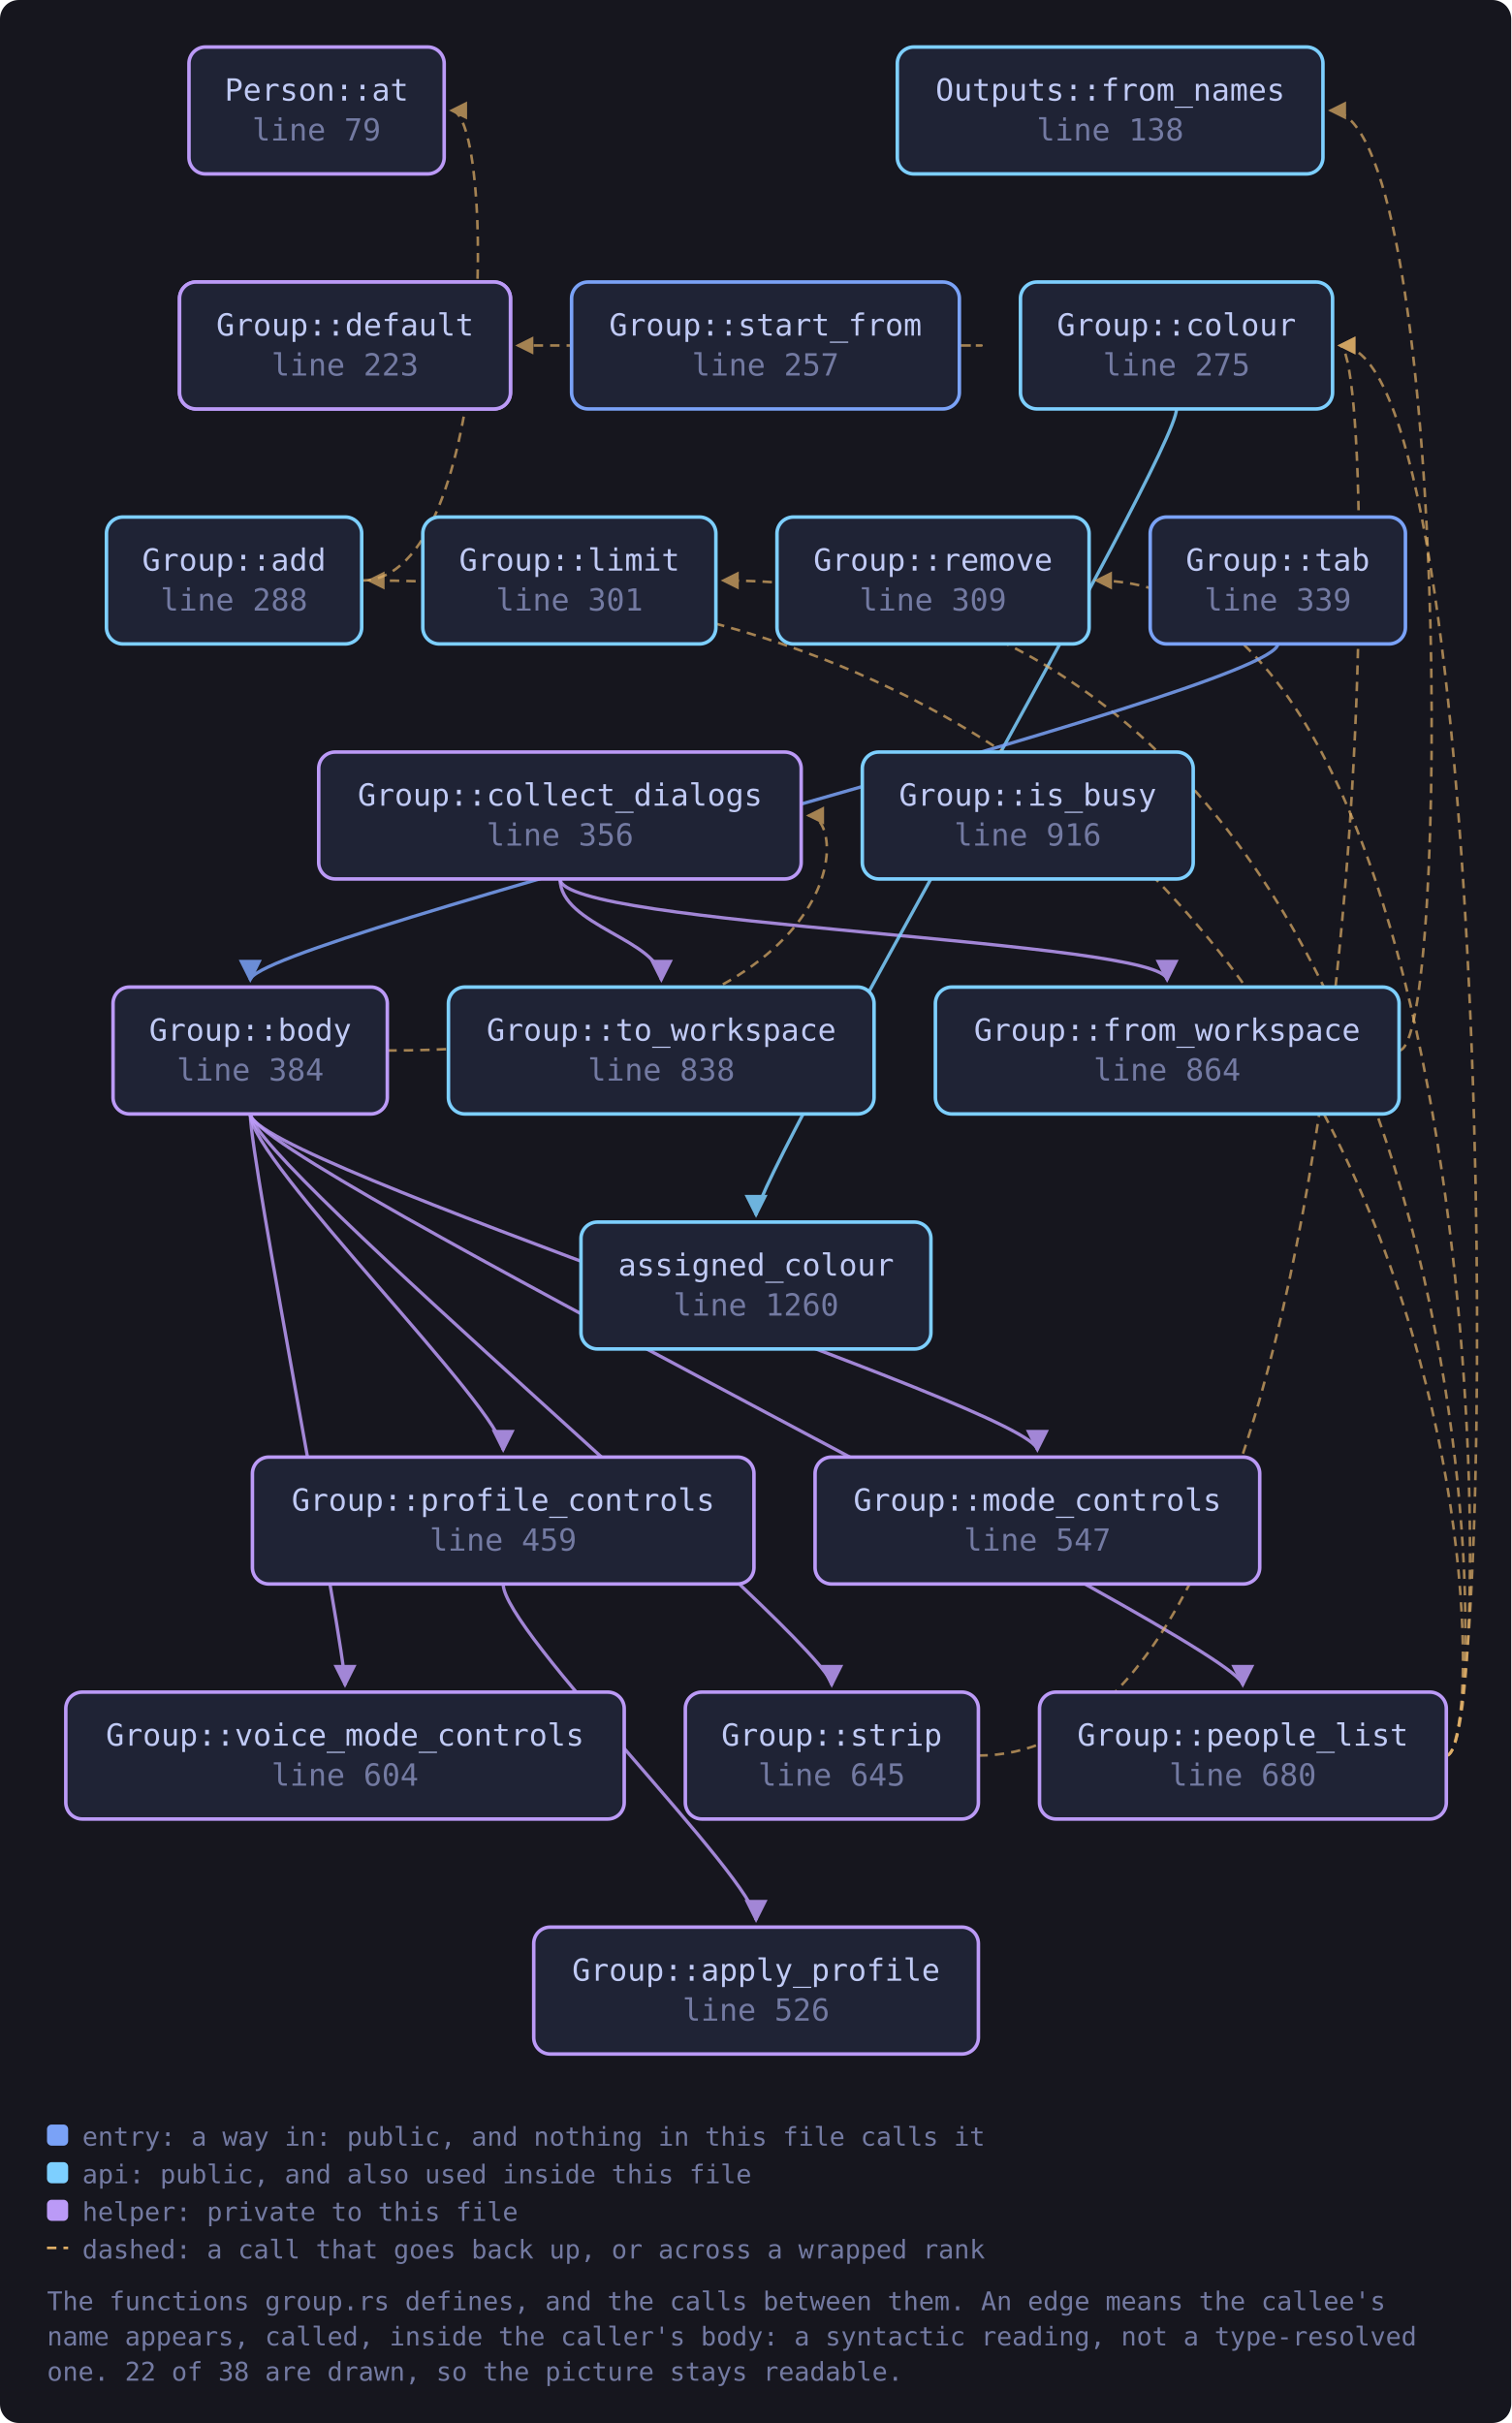
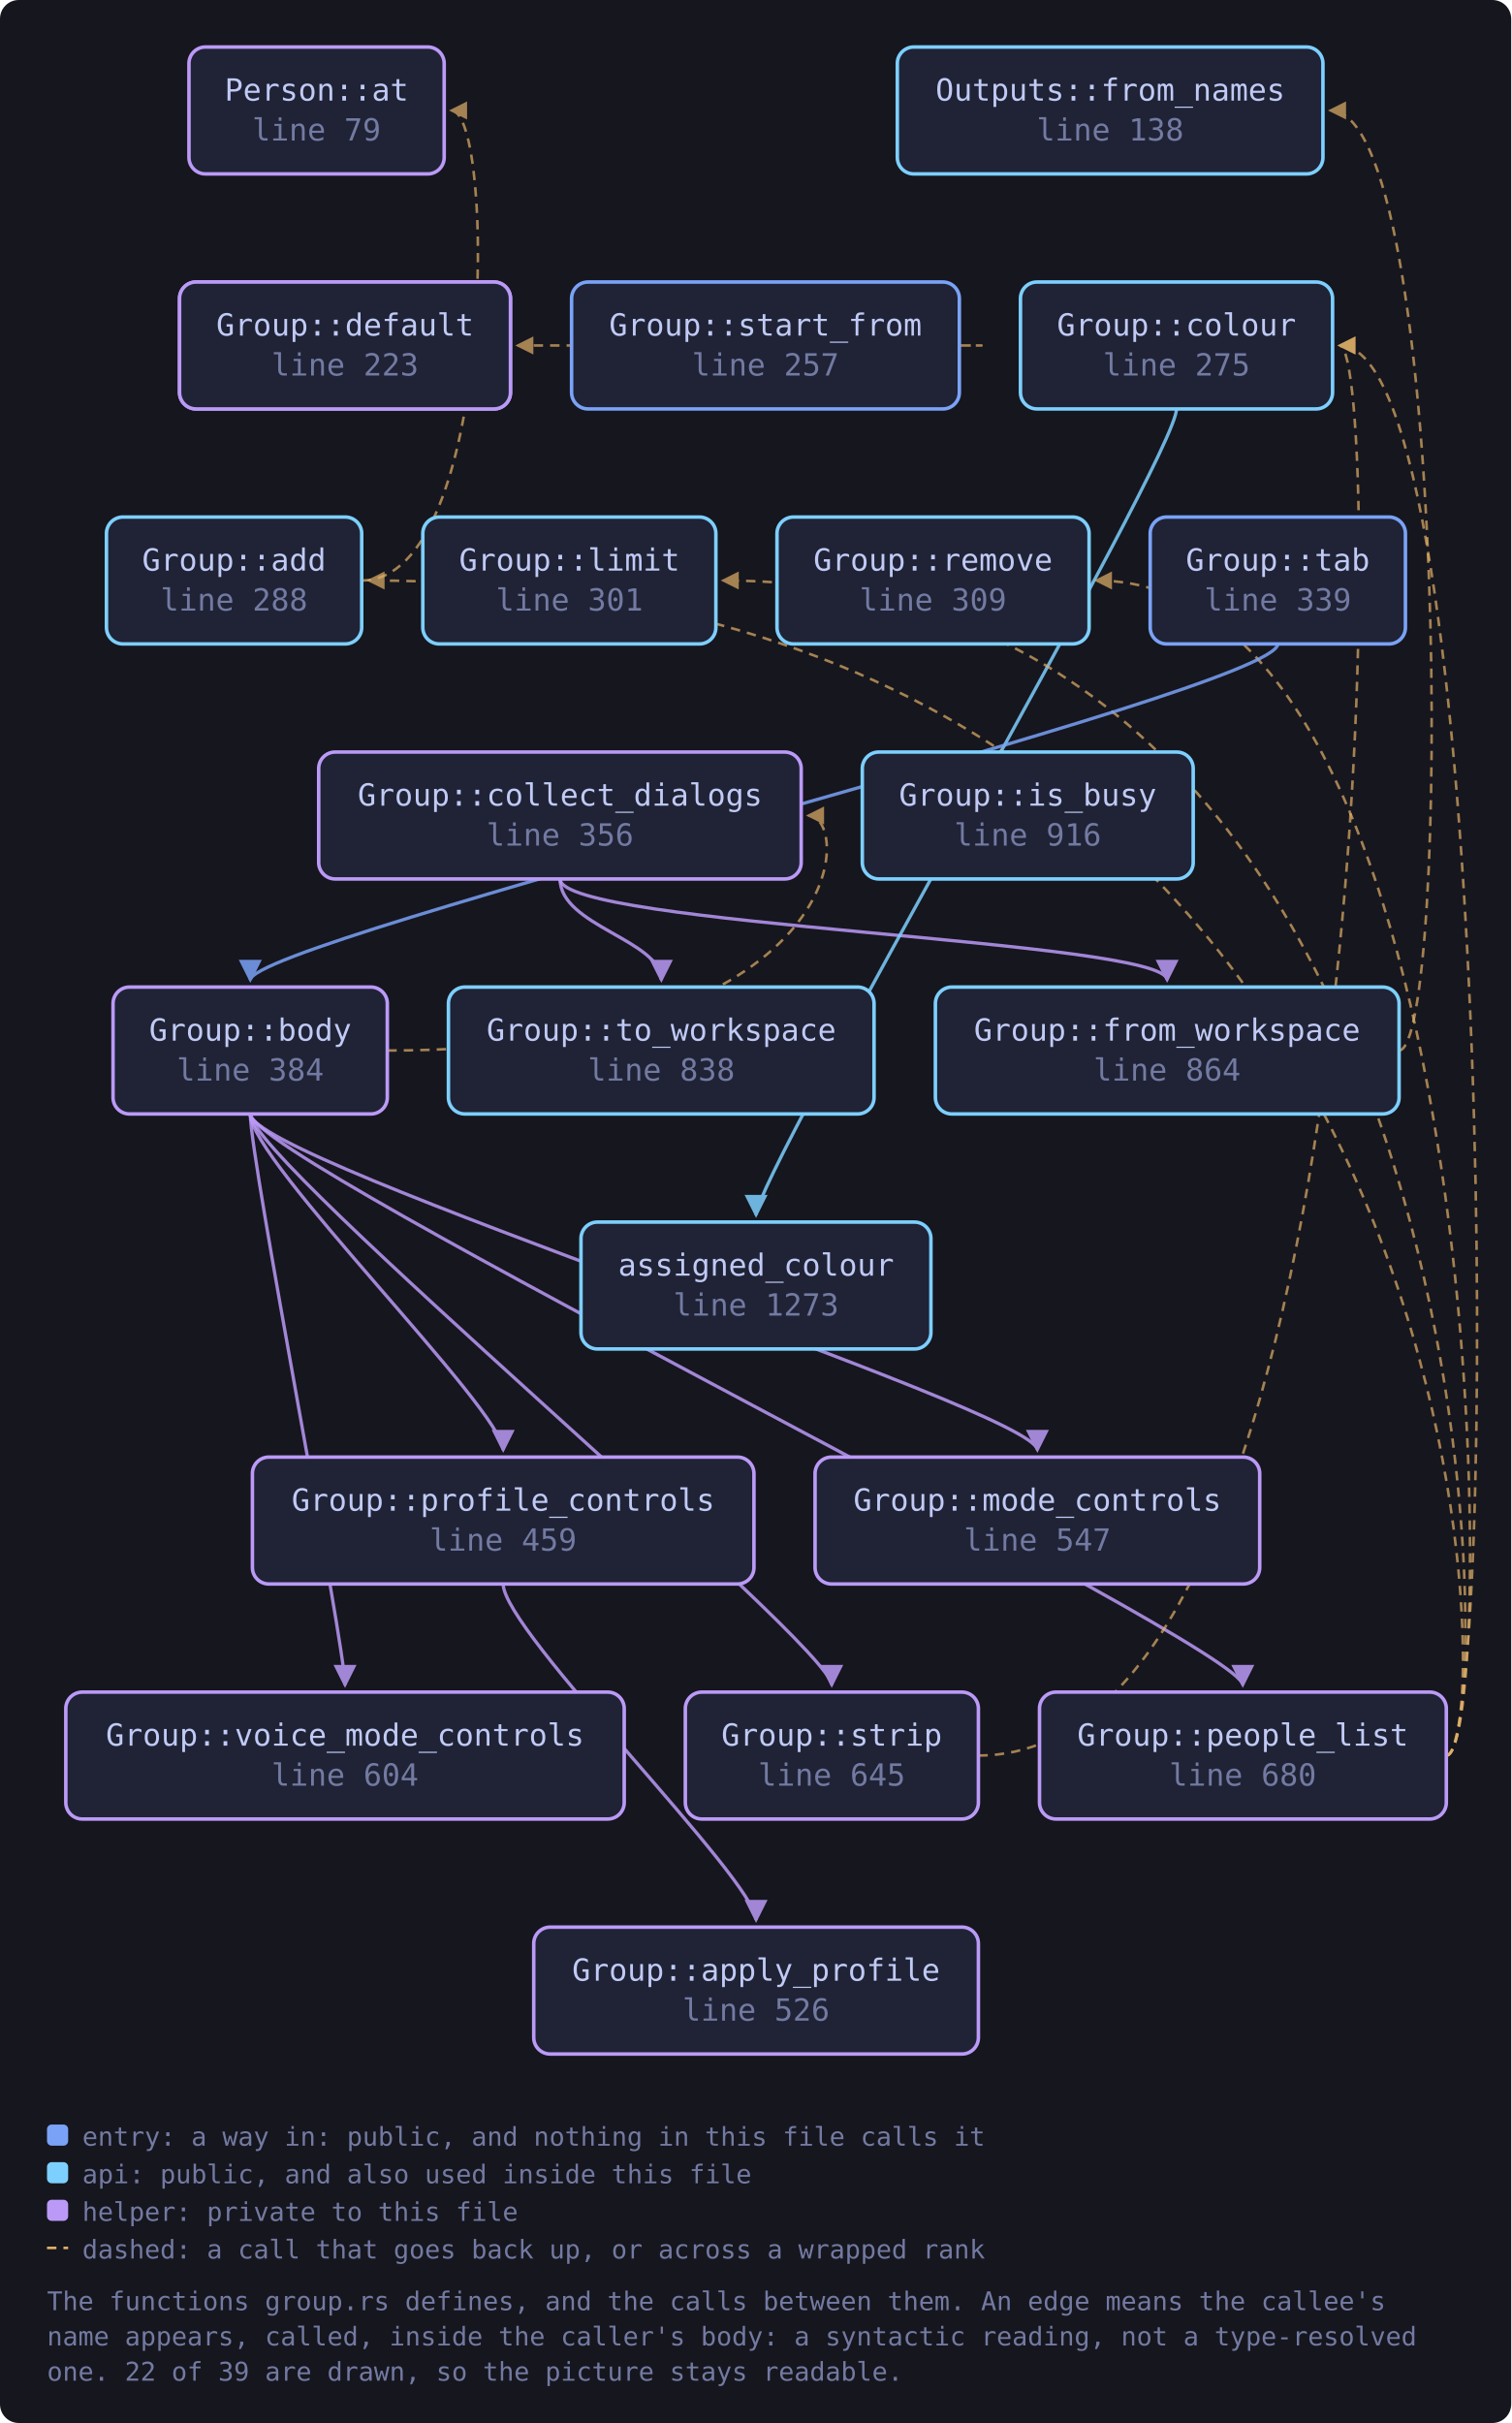
<svg xmlns="http://www.w3.org/2000/svg" viewBox="0 0 643 1031" width="643" height="1031" style="max-width:100%;height:auto" role="img" aria-label="flowchart">
  <defs>
    <marker id="a-muted" viewBox="0 0 8 8" refX="7" refY="4" markerWidth="7" markerHeight="7" orient="auto-start-reverse">
      <path d="M0 0 L8 4 L0 8 z" fill="var(--muted, #737aa2)" />
    </marker>
    <marker id="a-warn" viewBox="0 0 8 8" refX="7" refY="4" markerWidth="7" markerHeight="7" orient="auto-start-reverse">
      <path d="M0 0 L8 4 L0 8 z" fill="var(--warn, #e0af68)" />
    </marker>
    <marker id="a-accent" viewBox="0 0 8 8" refX="7" refY="4" markerWidth="7" markerHeight="7" orient="auto-start-reverse">
      <path d="M0 0 L8 4 L0 8 z" fill="var(--accent, #7aa2f7)" />
    </marker>
    <marker id="a-cyan" viewBox="0 0 8 8" refX="7" refY="4" markerWidth="7" markerHeight="7" orient="auto-start-reverse">
      <path d="M0 0 L8 4 L0 8 z" fill="var(--cyan, #7dcfff)" />
    </marker>
    <marker id="a-accent-2" viewBox="0 0 8 8" refX="7" refY="4" markerWidth="7" markerHeight="7" orient="auto-start-reverse">
      <path d="M0 0 L8 4 L0 8 z" fill="var(--accent-2, #bb9af7)" />
    </marker>
  </defs>
  <rect x="0" y="0" width="643" height="1031" fill="var(--bg-inset, #16161e)" rx="8" />
  <path d="M153.9 247.0 C 211.0 247.0, 211.0 47.0, 192.0 47.0" fill="none" stroke="var(--warn, #e0af68)" stroke-width="1.1" opacity="0.7" stroke-dasharray="4 3" marker-end="url(#a-warn)" />
  <path d="M164.8 447.0 C 362.9 447.0, 362.9 347.0, 343.9 347.0" fill="none" stroke="var(--warn, #e0af68)" stroke-width="1.1" opacity="0.7" stroke-dasharray="4 3" marker-end="url(#a-warn)" />
  <path d="M106.5 474.0 C 106.5 494.0, 441.4 600.0, 441.4 617.0" fill="none" stroke="var(--accent-2, #bb9af7)" stroke-width="1.4" opacity="0.85" marker-end="url(#a-accent-2)" />
  <path d="M106.5 474.0 C 106.5 494.0, 528.8 700.0, 528.8 717.0" fill="none" stroke="var(--accent-2, #bb9af7)" stroke-width="1.4" opacity="0.85" marker-end="url(#a-accent-2)" />
  <path d="M106.5 474.0 C 106.5 494.0, 214.1 600.0, 214.1 617.0" fill="none" stroke="var(--accent-2, #bb9af7)" stroke-width="1.4" opacity="0.85" marker-end="url(#a-accent-2)" />
  <path d="M106.5 474.0 C 106.5 494.0, 353.9 700.0, 353.9 717.0" fill="none" stroke="var(--accent-2, #bb9af7)" stroke-width="1.4" opacity="0.85" marker-end="url(#a-accent-2)" />
  <path d="M106.5 474.0 C 106.5 494.0, 146.8 700.0, 146.8 717.0" fill="none" stroke="var(--accent-2, #bb9af7)" stroke-width="1.4" opacity="0.85" marker-end="url(#a-accent-2)" />
  <path d="M238.3 374.0 C 238.3 394.0, 496.6 400.0, 496.6 417.0" fill="none" stroke="var(--accent-2, #bb9af7)" stroke-width="1.4" opacity="0.85" marker-end="url(#a-accent-2)" />
  <path d="M238.3 374.0 C 238.3 394.0, 281.4 400.0, 281.4 417.0" fill="none" stroke="var(--accent-2, #bb9af7)" stroke-width="1.4" opacity="0.85" marker-end="url(#a-accent-2)" />
  <path d="M500.6 174.0 C 500.6 194.0, 321.7 500.0, 321.7 517.0" fill="none" stroke="var(--cyan, #7dcfff)" stroke-width="1.4" opacity="0.85" marker-end="url(#a-cyan)" />
  <path d="M595.2 447.0 C 617.2 447.0, 617.2 47.0, 566.0 47.0" fill="none" stroke="var(--warn, #e0af68)" stroke-width="1.1" opacity="0.7" stroke-dasharray="4 3" marker-end="url(#a-warn)" />
  <path d="M615.4 747.0 C 637.4 747.0, 637.4 247.0, 156.9 247.0" fill="none" stroke="var(--warn, #e0af68)" stroke-width="1.1" opacity="0.7" stroke-dasharray="4 3" marker-end="url(#a-warn)" />
  <path d="M615.4 747.0 C 637.4 747.0, 637.4 147.0, 570.0 147.0" fill="none" stroke="var(--warn, #e0af68)" stroke-width="1.1" opacity="0.7" stroke-dasharray="4 3" marker-end="url(#a-warn)" />
  <path d="M615.4 747.0 C 637.4 747.0, 637.4 247.0, 307.6 247.0" fill="none" stroke="var(--warn, #e0af68)" stroke-width="1.1" opacity="0.7" stroke-dasharray="4 3" marker-end="url(#a-warn)" />
  <path d="M615.4 747.0 C 637.4 747.0, 637.4 247.0, 466.4 247.0" fill="none" stroke="var(--warn, #e0af68)" stroke-width="1.1" opacity="0.7" stroke-dasharray="4 3" marker-end="url(#a-warn)" />
  <path d="M214.1 674.0 C 214.1 694.0, 321.7 800.0, 321.7 817.0" fill="none" stroke="var(--accent-2, #bb9af7)" stroke-width="1.4" opacity="0.85" marker-end="url(#a-accent-2)" />
  <path d="M408.2 147.0 C 430.2 147.0, 430.2 147.0, 220.2 147.0" fill="none" stroke="var(--warn, #e0af68)" stroke-width="1.1" opacity="0.7" stroke-dasharray="4 3" marker-end="url(#a-warn)" />
  <path d="M416.3 747.0 C 589.0 747.0, 589.0 147.0, 570.0 147.0" fill="none" stroke="var(--warn, #e0af68)" stroke-width="1.1" opacity="0.7" stroke-dasharray="4 3" marker-end="url(#a-warn)" />
  <path d="M543.7 274.0 C 543.7 294.0, 106.5 400.0, 106.5 417.0" fill="none" stroke="var(--accent, #7aa2f7)" stroke-width="1.4" opacity="0.85" marker-end="url(#a-accent)" />
  <a href="https://github.com/tilas01/veilvoice/blob/main/crates/veilvoice-gui/src/group.rs#L79" target="_blank" rel="noopener noreferrer">
    <rect x="80.4" y="20.0" width="108.6" height="54.0" rx="7" fill="var(--bg-soft, #1f2335)" stroke="var(--accent-2, #bb9af7)" stroke-width="1.5" />
    <text x="134.7" y="42.8" font-family="ui-monospace, SFMono-Regular, Menlo, Consolas, monospace" font-size="13" fill="var(--fg, #c0caf5)" text-anchor="middle">Person::at</text>
    <text x="134.7" y="59.8" font-family="ui-monospace, SFMono-Regular, Menlo, Consolas, monospace" font-size="13" fill="var(--muted, #737aa2)" text-anchor="middle">line 79</text>
  </a>
  <a href="https://github.com/tilas01/veilvoice/blob/main/crates/veilvoice-gui/src/group.rs#L103" target="_blank" rel="noopener noreferrer">
    <rect x="76.4" y="120.0" width="140.8" height="54.0" rx="7" fill="var(--bg-soft, #1f2335)" stroke="var(--accent-2, #bb9af7)" stroke-width="1.5" />
    <text x="146.8" y="142.8" font-family="ui-monospace, SFMono-Regular, Menlo, Consolas, monospace" font-size="13" fill="var(--fg, #c0caf5)" text-anchor="middle">Outputs::default</text>
    <text x="146.8" y="159.8" font-family="ui-monospace, SFMono-Regular, Menlo, Consolas, monospace" font-size="13" fill="var(--muted, #737aa2)" text-anchor="middle">line 103</text>
  </a>
  <a href="https://github.com/tilas01/veilvoice/blob/main/crates/veilvoice-gui/src/group.rs#L138" target="_blank" rel="noopener noreferrer">
    <rect x="381.8" y="20.0" width="181.1" height="54.0" rx="7" fill="var(--bg-soft, #1f2335)" stroke="var(--cyan, #7dcfff)" stroke-width="1.5" />
    <text x="472.4" y="42.8" font-family="ui-monospace, SFMono-Regular, Menlo, Consolas, monospace" font-size="13" fill="var(--fg, #c0caf5)" text-anchor="middle">Outputs::from_names</text>
    <text x="472.4" y="59.8" font-family="ui-monospace, SFMono-Regular, Menlo, Consolas, monospace" font-size="13" fill="var(--muted, #737aa2)" text-anchor="middle">line 138</text>
  </a>
  <a href="https://github.com/tilas01/veilvoice/blob/main/crates/veilvoice-gui/src/group.rs#L223" target="_blank" rel="noopener noreferrer">
    <rect x="76.4" y="120.0" width="140.8" height="54.0" rx="7" fill="var(--bg-soft, #1f2335)" stroke="var(--accent-2, #bb9af7)" stroke-width="1.5" />
    <text x="146.8" y="142.8" font-family="ui-monospace, SFMono-Regular, Menlo, Consolas, monospace" font-size="13" fill="var(--fg, #c0caf5)" text-anchor="middle">Group::default</text>
    <text x="146.8" y="159.8" font-family="ui-monospace, SFMono-Regular, Menlo, Consolas, monospace" font-size="13" fill="var(--muted, #737aa2)" text-anchor="middle">line 223</text>
  </a>
  <a href="https://github.com/tilas01/veilvoice/blob/main/crates/veilvoice-gui/src/group.rs#L257" target="_blank" rel="noopener noreferrer">
    <rect x="243.2" y="120.0" width="165.0" height="54.0" rx="7" fill="var(--bg-soft, #1f2335)" stroke="var(--accent, #7aa2f7)" stroke-width="1.5" />
    <text x="325.7" y="142.8" font-family="ui-monospace, SFMono-Regular, Menlo, Consolas, monospace" font-size="13" fill="var(--fg, #c0caf5)" text-anchor="middle">Group::start_from</text>
    <text x="325.7" y="159.8" font-family="ui-monospace, SFMono-Regular, Menlo, Consolas, monospace" font-size="13" fill="var(--muted, #737aa2)" text-anchor="middle">line 257</text>
  </a>
  <a href="https://github.com/tilas01/veilvoice/blob/main/crates/veilvoice-gui/src/group.rs#L275" target="_blank" rel="noopener noreferrer">
    <rect x="434.2" y="120.0" width="132.8" height="54.0" rx="7" fill="var(--bg-soft, #1f2335)" stroke="var(--cyan, #7dcfff)" stroke-width="1.5" />
    <text x="500.6" y="142.8" font-family="ui-monospace, SFMono-Regular, Menlo, Consolas, monospace" font-size="13" fill="var(--fg, #c0caf5)" text-anchor="middle">Group::colour</text>
    <text x="500.6" y="159.8" font-family="ui-monospace, SFMono-Regular, Menlo, Consolas, monospace" font-size="13" fill="var(--muted, #737aa2)" text-anchor="middle">line 275</text>
  </a>
  <a href="https://github.com/tilas01/veilvoice/blob/main/crates/veilvoice-gui/src/group.rs#L288" target="_blank" rel="noopener noreferrer">
    <rect x="45.3" y="220.0" width="108.6" height="54.0" rx="7" fill="var(--bg-soft, #1f2335)" stroke="var(--cyan, #7dcfff)" stroke-width="1.5" />
    <text x="99.6" y="242.8" font-family="ui-monospace, SFMono-Regular, Menlo, Consolas, monospace" font-size="13" fill="var(--fg, #c0caf5)" text-anchor="middle">Group::add</text>
    <text x="99.6" y="259.8" font-family="ui-monospace, SFMono-Regular, Menlo, Consolas, monospace" font-size="13" fill="var(--muted, #737aa2)" text-anchor="middle">line 288</text>
  </a>
  <a href="https://github.com/tilas01/veilvoice/blob/main/crates/veilvoice-gui/src/group.rs#L301" target="_blank" rel="noopener noreferrer">
    <rect x="179.9" y="220.0" width="124.7" height="54.0" rx="7" fill="var(--bg-soft, #1f2335)" stroke="var(--cyan, #7dcfff)" stroke-width="1.5" />
    <text x="242.3" y="242.8" font-family="ui-monospace, SFMono-Regular, Menlo, Consolas, monospace" font-size="13" fill="var(--fg, #c0caf5)" text-anchor="middle">Group::limit</text>
    <text x="242.3" y="259.8" font-family="ui-monospace, SFMono-Regular, Menlo, Consolas, monospace" font-size="13" fill="var(--muted, #737aa2)" text-anchor="middle">line 301</text>
  </a>
  <a href="https://github.com/tilas01/veilvoice/blob/main/crates/veilvoice-gui/src/group.rs#L309" target="_blank" rel="noopener noreferrer">
    <rect x="330.6" y="220.0" width="132.8" height="54.0" rx="7" fill="var(--bg-soft, #1f2335)" stroke="var(--cyan, #7dcfff)" stroke-width="1.5" />
    <text x="397.0" y="242.8" font-family="ui-monospace, SFMono-Regular, Menlo, Consolas, monospace" font-size="13" fill="var(--fg, #c0caf5)" text-anchor="middle">Group::remove</text>
    <text x="397.0" y="259.8" font-family="ui-monospace, SFMono-Regular, Menlo, Consolas, monospace" font-size="13" fill="var(--muted, #737aa2)" text-anchor="middle">line 309</text>
  </a>
  <a href="https://github.com/tilas01/veilvoice/blob/main/crates/veilvoice-gui/src/group.rs#L339" target="_blank" rel="noopener noreferrer">
    <rect x="489.4" y="220.0" width="108.6" height="54.0" rx="7" fill="var(--bg-soft, #1f2335)" stroke="var(--accent, #7aa2f7)" stroke-width="1.5" />
    <text x="543.7" y="242.8" font-family="ui-monospace, SFMono-Regular, Menlo, Consolas, monospace" font-size="13" fill="var(--fg, #c0caf5)" text-anchor="middle">Group::tab</text>
    <text x="543.7" y="259.8" font-family="ui-monospace, SFMono-Regular, Menlo, Consolas, monospace" font-size="13" fill="var(--muted, #737aa2)" text-anchor="middle">line 339</text>
  </a>
  <a href="https://github.com/tilas01/veilvoice/blob/main/crates/veilvoice-gui/src/group.rs#L356" target="_blank" rel="noopener noreferrer">
    <rect x="135.6" y="320.0" width="205.3" height="54.0" rx="7" fill="var(--bg-soft, #1f2335)" stroke="var(--accent-2, #bb9af7)" stroke-width="1.5" />
    <text x="238.3" y="342.8" font-family="ui-monospace, SFMono-Regular, Menlo, Consolas, monospace" font-size="13" fill="var(--fg, #c0caf5)" text-anchor="middle">Group::collect_dialogs</text>
    <text x="238.3" y="359.8" font-family="ui-monospace, SFMono-Regular, Menlo, Consolas, monospace" font-size="13" fill="var(--muted, #737aa2)" text-anchor="middle">line 356</text>
  </a>
  <a href="https://github.com/tilas01/veilvoice/blob/main/crates/veilvoice-gui/src/group.rs#L384" target="_blank" rel="noopener noreferrer">
    <rect x="48.1" y="420.0" width="116.7" height="54.0" rx="7" fill="var(--bg-soft, #1f2335)" stroke="var(--accent-2, #bb9af7)" stroke-width="1.5" />
    <text x="106.5" y="442.8" font-family="ui-monospace, SFMono-Regular, Menlo, Consolas, monospace" font-size="13" fill="var(--fg, #c0caf5)" text-anchor="middle">Group::body</text>
    <text x="106.5" y="459.8" font-family="ui-monospace, SFMono-Regular, Menlo, Consolas, monospace" font-size="13" fill="var(--muted, #737aa2)" text-anchor="middle">line 384</text>
  </a>
  <a href="https://github.com/tilas01/veilvoice/blob/main/crates/veilvoice-gui/src/group.rs#L459" target="_blank" rel="noopener noreferrer">
    <rect x="107.4" y="620.0" width="213.4" height="54.0" rx="7" fill="var(--bg-soft, #1f2335)" stroke="var(--accent-2, #bb9af7)" stroke-width="1.5" />
    <text x="214.1" y="642.8" font-family="ui-monospace, SFMono-Regular, Menlo, Consolas, monospace" font-size="13" fill="var(--fg, #c0caf5)" text-anchor="middle">Group::profile_controls</text>
    <text x="214.1" y="659.8" font-family="ui-monospace, SFMono-Regular, Menlo, Consolas, monospace" font-size="13" fill="var(--muted, #737aa2)" text-anchor="middle">line 459</text>
  </a>
  <a href="https://github.com/tilas01/veilvoice/blob/main/crates/veilvoice-gui/src/group.rs#L526" target="_blank" rel="noopener noreferrer">
    <rect x="227.1" y="820.0" width="189.2" height="54.0" rx="7" fill="var(--bg-soft, #1f2335)" stroke="var(--accent-2, #bb9af7)" stroke-width="1.5" />
    <text x="321.7" y="842.8" font-family="ui-monospace, SFMono-Regular, Menlo, Consolas, monospace" font-size="13" fill="var(--fg, #c0caf5)" text-anchor="middle">Group::apply_profile</text>
    <text x="321.7" y="859.8" font-family="ui-monospace, SFMono-Regular, Menlo, Consolas, monospace" font-size="13" fill="var(--muted, #737aa2)" text-anchor="middle">line 526</text>
  </a>
  <a href="https://github.com/tilas01/veilvoice/blob/main/crates/veilvoice-gui/src/group.rs#L547" target="_blank" rel="noopener noreferrer">
    <rect x="346.8" y="620.0" width="189.2" height="54.0" rx="7" fill="var(--bg-soft, #1f2335)" stroke="var(--accent-2, #bb9af7)" stroke-width="1.5" />
    <text x="441.4" y="642.8" font-family="ui-monospace, SFMono-Regular, Menlo, Consolas, monospace" font-size="13" fill="var(--fg, #c0caf5)" text-anchor="middle">Group::mode_controls</text>
    <text x="441.4" y="659.8" font-family="ui-monospace, SFMono-Regular, Menlo, Consolas, monospace" font-size="13" fill="var(--muted, #737aa2)" text-anchor="middle">line 547</text>
  </a>
  <a href="https://github.com/tilas01/veilvoice/blob/main/crates/veilvoice-gui/src/group.rs#L604" target="_blank" rel="noopener noreferrer">
    <rect x="28.0" y="720.0" width="237.6" height="54.0" rx="7" fill="var(--bg-soft, #1f2335)" stroke="var(--accent-2, #bb9af7)" stroke-width="1.5" />
    <text x="146.8" y="742.8" font-family="ui-monospace, SFMono-Regular, Menlo, Consolas, monospace" font-size="13" fill="var(--fg, #c0caf5)" text-anchor="middle">Group::voice_mode_controls</text>
    <text x="146.8" y="759.8" font-family="ui-monospace, SFMono-Regular, Menlo, Consolas, monospace" font-size="13" fill="var(--muted, #737aa2)" text-anchor="middle">line 604</text>
  </a>
  <a href="https://github.com/tilas01/veilvoice/blob/main/crates/veilvoice-gui/src/group.rs#L645" target="_blank" rel="noopener noreferrer">
    <rect x="291.6" y="720.0" width="124.7" height="54.0" rx="7" fill="var(--bg-soft, #1f2335)" stroke="var(--accent-2, #bb9af7)" stroke-width="1.5" />
    <text x="353.9" y="742.8" font-family="ui-monospace, SFMono-Regular, Menlo, Consolas, monospace" font-size="13" fill="var(--fg, #c0caf5)" text-anchor="middle">Group::strip</text>
    <text x="353.9" y="759.8" font-family="ui-monospace, SFMono-Regular, Menlo, Consolas, monospace" font-size="13" fill="var(--muted, #737aa2)" text-anchor="middle">line 645</text>
  </a>
  <a href="https://github.com/tilas01/veilvoice/blob/main/crates/veilvoice-gui/src/group.rs#L680" target="_blank" rel="noopener noreferrer">
    <rect x="442.3" y="720.0" width="173.1" height="54.0" rx="7" fill="var(--bg-soft, #1f2335)" stroke="var(--accent-2, #bb9af7)" stroke-width="1.5" />
    <text x="528.8" y="742.8" font-family="ui-monospace, SFMono-Regular, Menlo, Consolas, monospace" font-size="13" fill="var(--fg, #c0caf5)" text-anchor="middle">Group::people_list</text>
    <text x="528.8" y="759.8" font-family="ui-monospace, SFMono-Regular, Menlo, Consolas, monospace" font-size="13" fill="var(--muted, #737aa2)" text-anchor="middle">line 680</text>
  </a>
  <a href="https://github.com/tilas01/veilvoice/blob/main/crates/veilvoice-gui/src/group.rs#L838" target="_blank" rel="noopener noreferrer">
    <rect x="190.8" y="420.0" width="181.1" height="54.0" rx="7" fill="var(--bg-soft, #1f2335)" stroke="var(--cyan, #7dcfff)" stroke-width="1.5" />
    <text x="281.4" y="442.8" font-family="ui-monospace, SFMono-Regular, Menlo, Consolas, monospace" font-size="13" fill="var(--fg, #c0caf5)" text-anchor="middle">Group::to_workspace</text>
    <text x="281.4" y="459.8" font-family="ui-monospace, SFMono-Regular, Menlo, Consolas, monospace" font-size="13" fill="var(--muted, #737aa2)" text-anchor="middle">line 838</text>
  </a>
  <a href="https://github.com/tilas01/veilvoice/blob/main/crates/veilvoice-gui/src/group.rs#L864" target="_blank" rel="noopener noreferrer">
    <rect x="398.0" y="420.0" width="197.3" height="54.0" rx="7" fill="var(--bg-soft, #1f2335)" stroke="var(--cyan, #7dcfff)" stroke-width="1.5" />
    <text x="496.6" y="442.8" font-family="ui-monospace, SFMono-Regular, Menlo, Consolas, monospace" font-size="13" fill="var(--fg, #c0caf5)" text-anchor="middle">Group::from_workspace</text>
    <text x="496.6" y="459.8" font-family="ui-monospace, SFMono-Regular, Menlo, Consolas, monospace" font-size="13" fill="var(--muted, #737aa2)" text-anchor="middle">line 864</text>
  </a>
  <a href="https://github.com/tilas01/veilvoice/blob/main/crates/veilvoice-gui/src/group.rs#L916" target="_blank" rel="noopener noreferrer">
    <rect x="366.9" y="320.0" width="140.8" height="54.0" rx="7" fill="var(--bg-soft, #1f2335)" stroke="var(--cyan, #7dcfff)" stroke-width="1.5" />
    <text x="437.3" y="342.8" font-family="ui-monospace, SFMono-Regular, Menlo, Consolas, monospace" font-size="13" fill="var(--fg, #c0caf5)" text-anchor="middle">Group::is_busy</text>
    <text x="437.3" y="359.8" font-family="ui-monospace, SFMono-Regular, Menlo, Consolas, monospace" font-size="13" fill="var(--muted, #737aa2)" text-anchor="middle">line 916</text>
  </a>
-   <a href="https://github.com/tilas01/veilvoice/blob/main/crates/veilvoice-gui/src/group.rs#L1260" target="_blank" rel="noopener noreferrer">
+   <a href="https://github.com/tilas01/veilvoice/blob/main/crates/veilvoice-gui/src/group.rs#L1273" target="_blank" rel="noopener noreferrer">
    <rect x="247.2" y="520.0" width="148.9" height="54.0" rx="7" fill="var(--bg-soft, #1f2335)" stroke="var(--cyan, #7dcfff)" stroke-width="1.5" />
    <text x="321.7" y="542.8" font-family="ui-monospace, SFMono-Regular, Menlo, Consolas, monospace" font-size="13" fill="var(--fg, #c0caf5)" text-anchor="middle">assigned_colour</text>
-     <text x="321.7" y="559.8" font-family="ui-monospace, SFMono-Regular, Menlo, Consolas, monospace" font-size="13" fill="var(--muted, #737aa2)" text-anchor="middle">line 1260</text>
+     <text x="321.7" y="559.8" font-family="ui-monospace, SFMono-Regular, Menlo, Consolas, monospace" font-size="13" fill="var(--muted, #737aa2)" text-anchor="middle">line 1273</text>
  </a>
  <rect x="20.0" y="904.0" width="9" height="9" rx="2" fill="var(--accent, #7aa2f7)" />
  <text x="35.0" y="913.0" font-family="ui-monospace, SFMono-Regular, Menlo, Consolas, monospace" font-size="11" fill="var(--muted, #737aa2)">entry: a way in: public, and nothing in this file calls it</text>
  <rect x="20.0" y="920.0" width="9" height="9" rx="2" fill="var(--cyan, #7dcfff)" />
  <text x="35.0" y="929.0" font-family="ui-monospace, SFMono-Regular, Menlo, Consolas, monospace" font-size="11" fill="var(--muted, #737aa2)">api: public, and also used inside this file</text>
  <rect x="20.0" y="936.0" width="9" height="9" rx="2" fill="var(--accent-2, #bb9af7)" />
  <text x="35.0" y="945.0" font-family="ui-monospace, SFMono-Regular, Menlo, Consolas, monospace" font-size="11" fill="var(--muted, #737aa2)">helper: private to this file</text>
  <path d="M20.0 956.5 L29.0 956.5" stroke="var(--warn, #e0af68)" stroke-width="1.1" stroke-dasharray="4 3" />
  <text x="35.0" y="961.0" font-family="ui-monospace, SFMono-Regular, Menlo, Consolas, monospace" font-size="11" fill="var(--muted, #737aa2)">dashed: a call that goes back up, or across a wrapped rank</text>
  <text x="20.0" y="983.0" font-family="ui-monospace, SFMono-Regular, Menlo, Consolas, monospace" font-size="11" fill="var(--muted, #737aa2)">The functions group.rs defines, and the calls between them. An edge means the callee's</text>
  <text x="20.0" y="998.0" font-family="ui-monospace, SFMono-Regular, Menlo, Consolas, monospace" font-size="11" fill="var(--muted, #737aa2)">name appears, called, inside the caller's body: a syntactic reading, not a type-resolved</text>
-   <text x="20.0" y="1013.0" font-family="ui-monospace, SFMono-Regular, Menlo, Consolas, monospace" font-size="11" fill="var(--muted, #737aa2)">one. 22 of 38 are drawn, so the picture stays readable.</text>
+   <text x="20.0" y="1013.0" font-family="ui-monospace, SFMono-Regular, Menlo, Consolas, monospace" font-size="11" fill="var(--muted, #737aa2)">one. 22 of 39 are drawn, so the picture stays readable.</text>
</svg>
